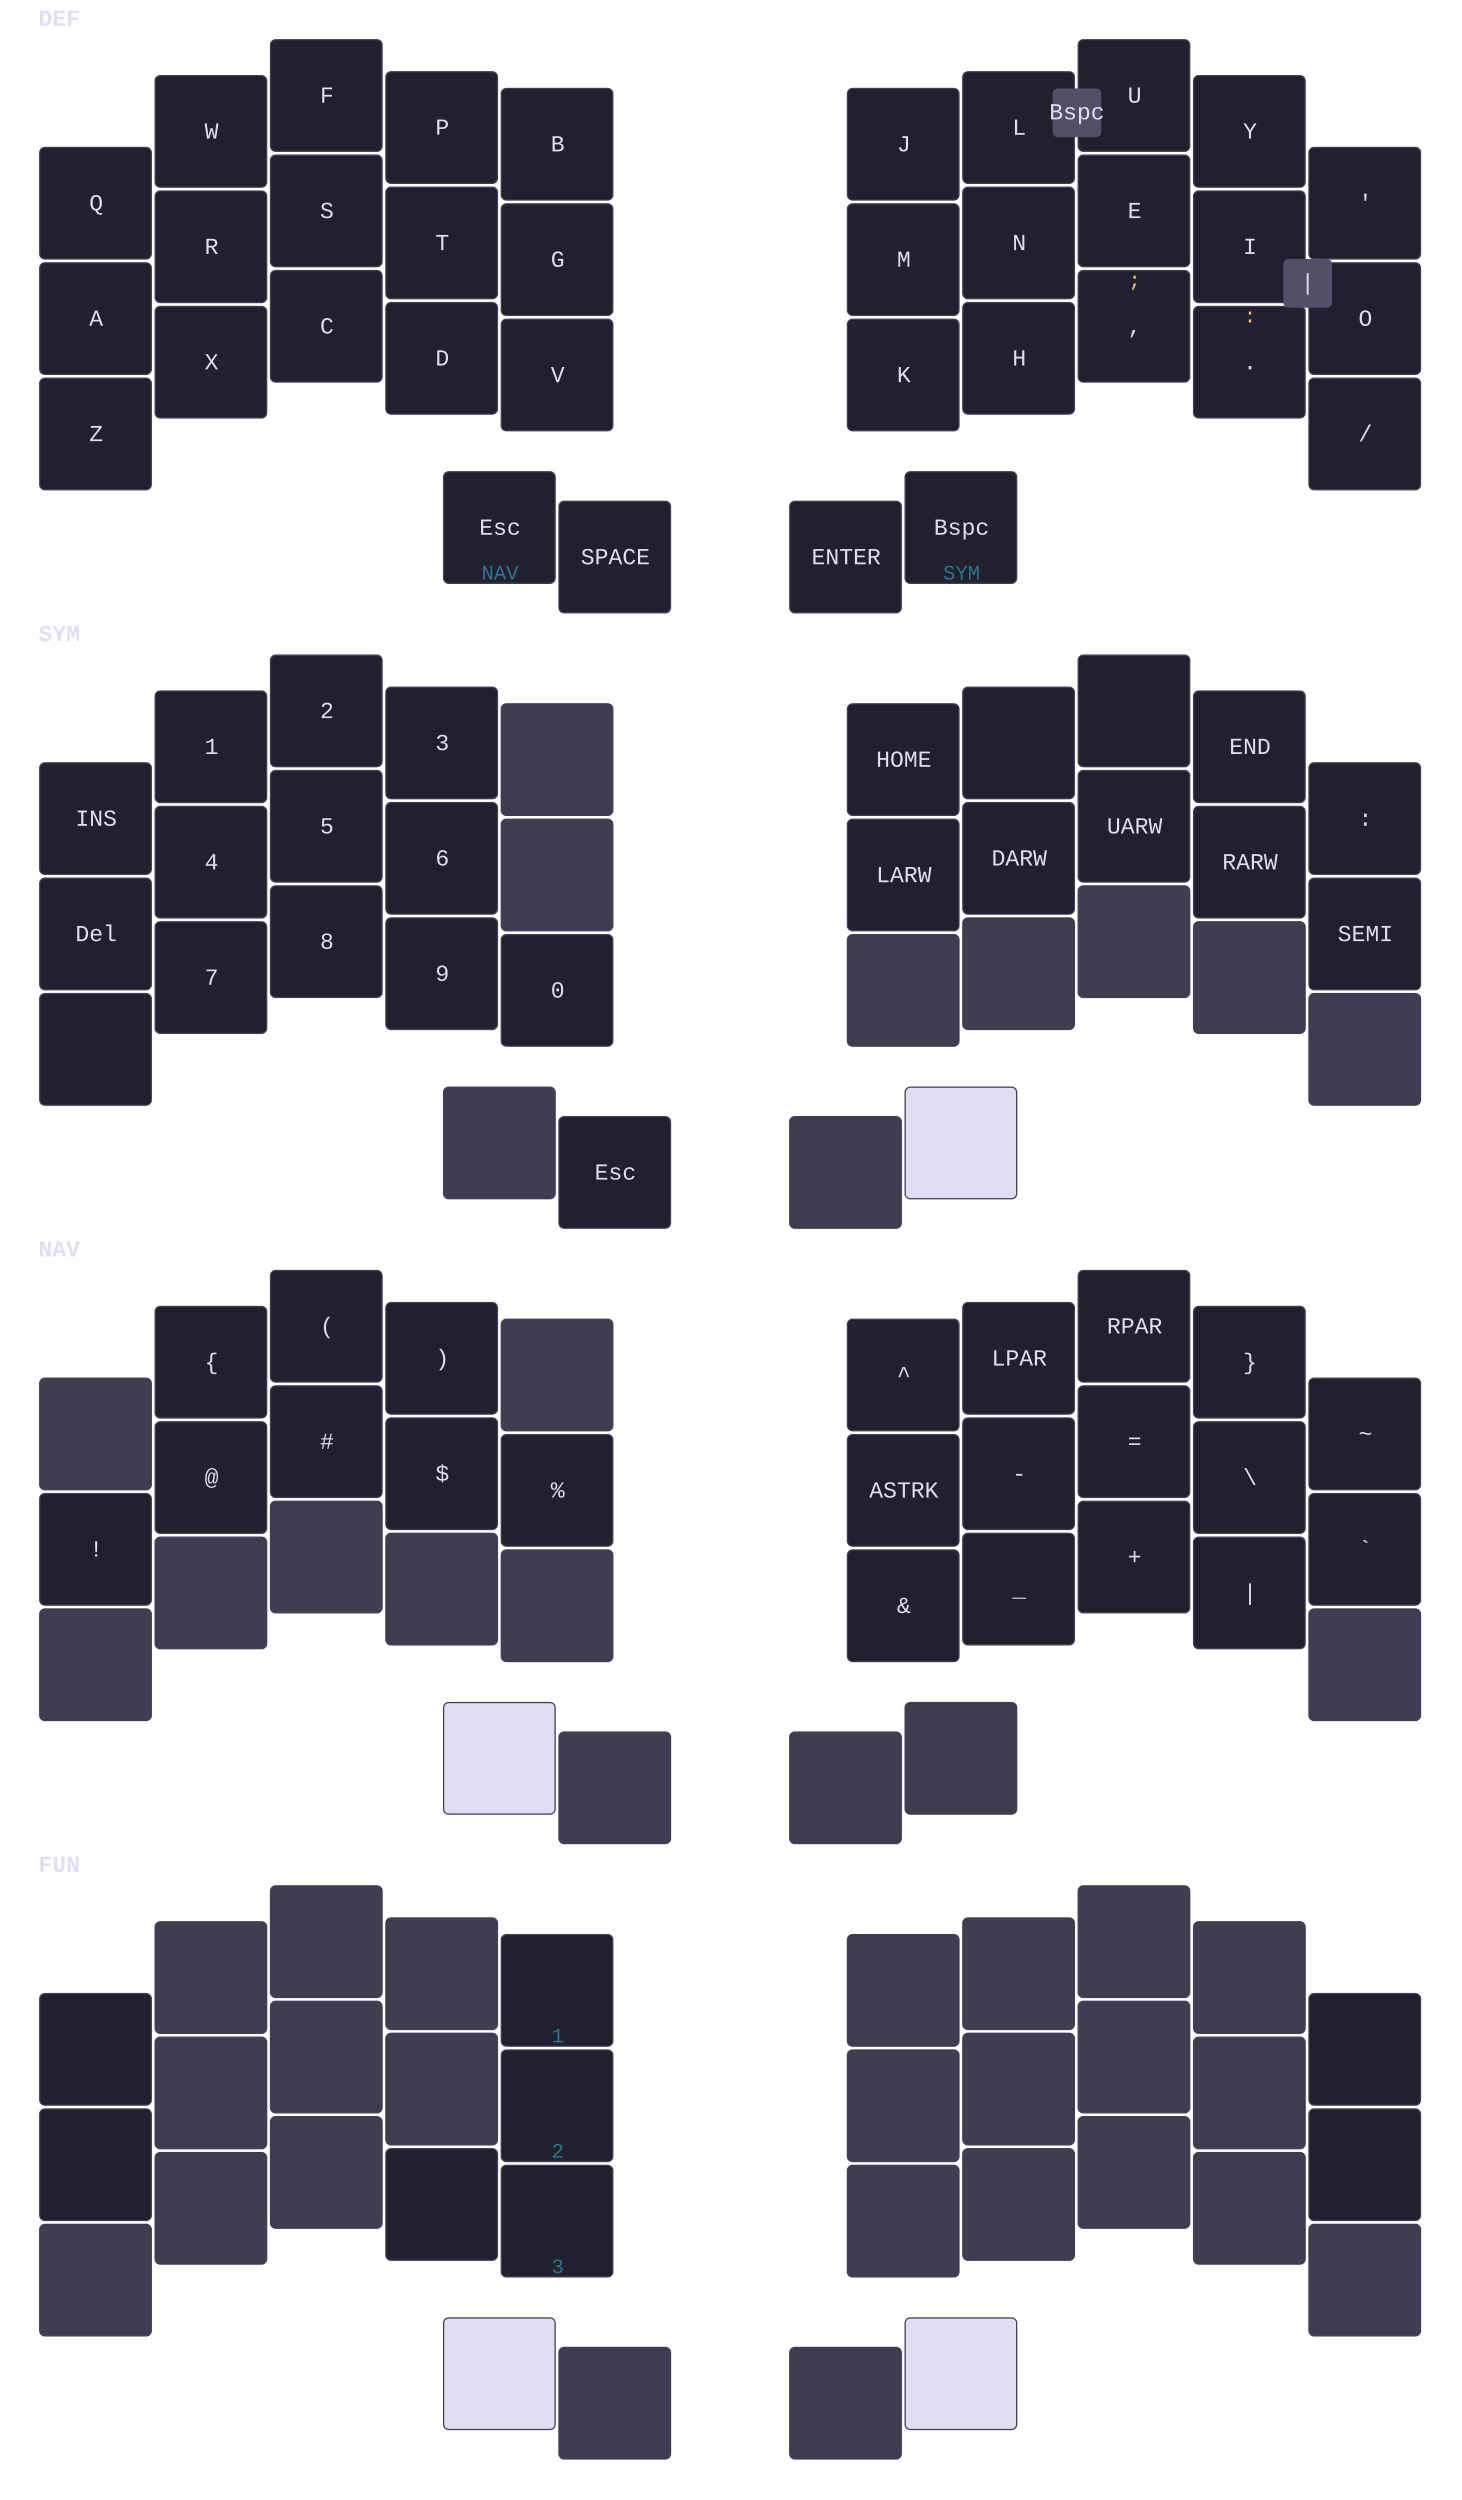
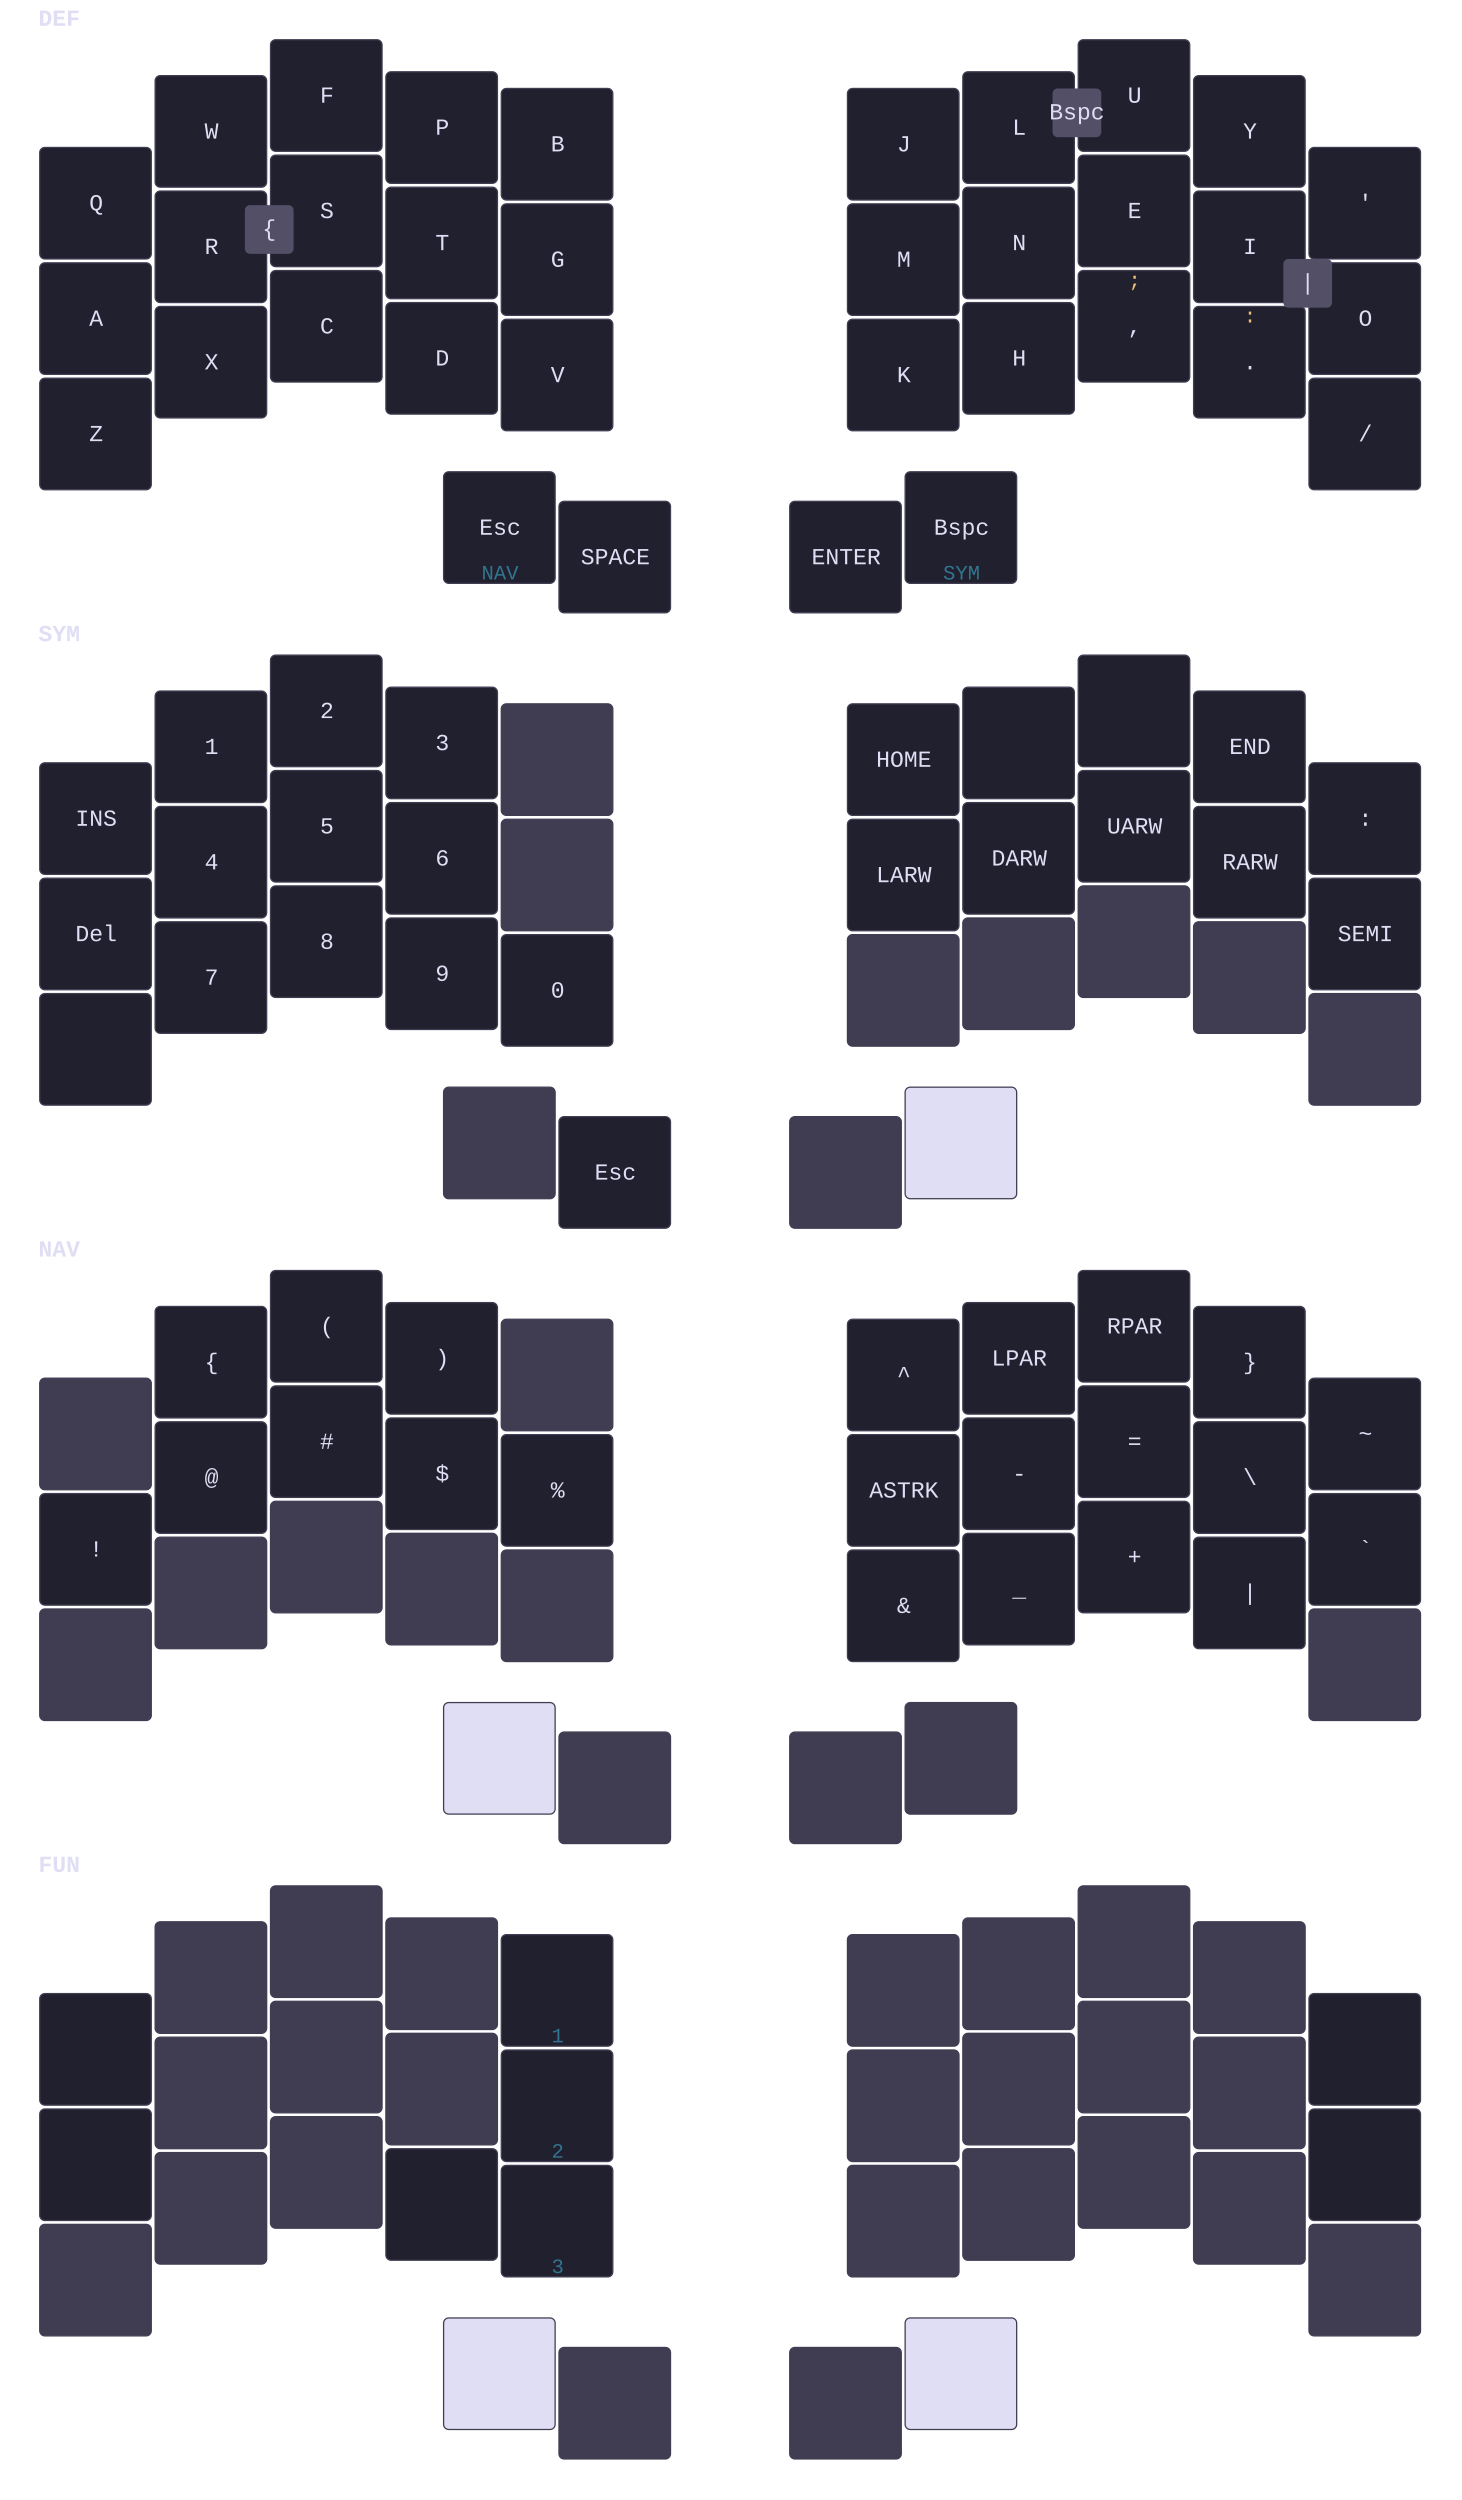
<svg xmlns="http://www.w3.org/2000/svg" xmlns:xlink="http://www.w3.org/1999/xlink" width="1140" height="1950" viewBox="0 0 1140 1950" class="keymap">
  <defs>/* start glyphs */
<svg id="mdi:alpha-w-box">
      <svg id="mdi-alpha-w-box" viewBox="0 0 24 24">
        <path d="M9,17H15A2,2 0 0,0 17,15V7H15V15H13V8H11V15H9V7H7V15A2,2 0 0,0 9,17M5,3H19A2,2 0 0,1 21,5V19A2,2 0 0,1 19,21H5A2,2 0 0,1 3,19V5A2,2 0 0,1 5,3Z" />
      </svg>
    </svg>
    <svg id="mdi:apple-keyboard-command">
      <svg id="mdi-apple-keyboard-command" viewBox="0 0 24 24">
        <path d="M6,2A4,4 0 0,1 10,6V8H14V6A4,4 0 0,1 18,2A4,4 0 0,1 22,6A4,4 0 0,1 18,10H16V14H18A4,4 0 0,1 22,18A4,4 0 0,1 18,22A4,4 0 0,1 14,18V16H10V18A4,4 0 0,1 6,22A4,4 0 0,1 2,18A4,4 0 0,1 6,14H8V10H6A4,4 0 0,1 2,6A4,4 0 0,1 6,2M16,18A2,2 0 0,0 18,20A2,2 0 0,0 20,18A2,2 0 0,0 18,16H16V18M14,10H10V14H14V10M6,16A2,2 0 0,0 4,18A2,2 0 0,0 6,20A2,2 0 0,0 8,18V16H6M8,6A2,2 0 0,0 6,4A2,2 0 0,0 4,6A2,2 0 0,0 6,8H8V6M18,8A2,2 0 0,0 20,6A2,2 0 0,0 18,4A2,2 0 0,0 16,6V8H18Z" />
      </svg>
    </svg>
    <svg id="mdi:apple-keyboard-control">
      <svg id="mdi-apple-keyboard-control" viewBox="0 0 24 24">
        <path d="M19.78,11.78L18.36,13.19L12,6.83L5.64,13.19L4.22,11.78L12,4L19.78,11.78Z" />
      </svg>
    </svg>
    <svg id="mdi:apple-keyboard-option">
      <svg id="mdi-apple-keyboard-option" viewBox="0 0 24 24">
        <path d="M3,4H9.11L16.15,18H21V20H14.88L7.84,6H3V4M14,4H21V6H14V4Z" />
      </svg>
    </svg>
    <svg id="mdi:apple-keyboard-shift">
      <svg id="mdi-apple-keyboard-shift" viewBox="0 0 24 24">
        <path d="M15,18V12H17.17L12,6.83L6.83,12H9V18H15M12,4L22,14H17V20H7V14H2L12,4Z" />
      </svg>
    </svg>
    <svg id="mdi:backup-restore">
      <svg id="mdi-backup-restore" viewBox="0 0 24 24">
        <path d="M12,3A9,9 0 0,0 3,12H0L4,16L8,12H5A7,7 0 0,1 12,5A7,7 0 0,1 19,12A7,7 0 0,1 12,19C10.5,19 9.09,18.5 7.94,17.7L6.5,19.14C8.04,20.3 9.94,21 12,21A9,9 0 0,0 21,12A9,9 0 0,0 12,3M14,12A2,2 0 0,0 12,10A2,2 0 0,0 10,12A2,2 0 0,0 12,14A2,2 0 0,0 14,12Z" />
      </svg>
    </svg>
    <svg id="mdi:bluetooth-connect">
      <svg id="mdi-bluetooth-connect" viewBox="0 0 24 24">
        <path d="M19,10L17,12L19,14L21,12M14.88,16.29L13,18.17V14.41M13,5.83L14.88,7.71L13,9.58M17.71,7.71L12,2H11V9.58L6.41,5L5,6.41L10.59,12L5,17.58L6.41,19L11,14.41V22H12L17.71,16.29L13.41,12M7,12L5,10L3,12L5,14L7,12Z" />
      </svg>
    </svg>
    <svg id="mdi:bluetooth-off">
      <svg id="mdi-bluetooth-off" viewBox="0 0 24 24">
        <path d="M13,5.83L14.88,7.71L13.28,9.31L14.69,10.72L17.71,7.7L12,2H11V7.03L13,9.03M5.41,4L4,5.41L10.59,12L5,17.59L6.41,19L11,14.41V22H12L16.29,17.71L18.59,20L20,18.59M13,18.17V14.41L14.88,16.29" />
      </svg>
    </svg>
    <svg id="mdi:chevron-double-down">
      <svg id="mdi-chevron-double-down" viewBox="0 0 24 24">
        <path d="M16.59,5.59L18,7L12,13L6,7L7.41,5.59L12,10.17L16.59,5.59M16.59,11.59L18,13L12,19L6,13L7.41,11.59L12,16.17L16.59,11.59Z" />
      </svg>
    </svg>
    <svg id="mdi:chevron-double-up">
      <svg id="mdi-chevron-double-up" viewBox="0 0 24 24">
        <path d="M7.41,18.41L6,17L12,11L18,17L16.59,18.41L12,13.83L7.41,18.41M7.41,12.41L6,11L12,5L18,11L16.59,12.41L12,7.83L7.41,12.41Z" />
      </svg>
    </svg>
    <svg id="mdi:progress-download">
      <svg id="mdi-progress-download" viewBox="0 0 24 24">
        <path d="M13,2.03C17.73,2.5 21.5,6.25 21.95,11C22.5,16.5 18.5,21.38 13,21.93V19.93C16.64,19.5 19.5,16.61 19.96,12.97C20.5,8.58 17.39,4.59 13,4.05V2.05L13,2.03M11,2.06V4.06C9.57,4.26 8.22,4.84 7.1,5.74L5.67,4.26C7.19,3 9.05,2.25 11,2.06M4.26,5.67L5.69,7.1C4.8,8.23 4.24,9.58 4.05,11H2.05C2.25,9.04 3,7.19 4.26,5.67M2.06,13H4.06C4.24,14.42 4.81,15.77 5.69,16.9L4.27,18.33C3.03,16.81 2.26,14.96 2.06,13M7.1,18.37C8.23,19.25 9.58,19.82 11,20V22C9.04,21.79 7.18,21 5.67,19.74L7.1,18.37M12,16.5L7.5,12H11V8H13V12H16.5L12,16.5Z" />
      </svg>
    </svg>
    <svg id="mdi:transfer">
      <svg id="mdi-transfer" viewBox="0 0 24 24">
        <path d="M8 4A2 2 0 0 0 6 6V10H8V6H16V9H13.5L17 12.5L20.5 9H18V6A2 2 0 0 0 16 4H8M3 12V14H11V12H3M3 15V17H11V15H3M13 15V17H21V15H13M3 18V20H11V18H3M13 18V20H21V18H13Z" />
      </svg>
    </svg>
  </defs>/* end glyphs */
<style>/* inherit to force styles through use tags */
svg path {
    fill: inherit;
}

/* root DOM */
svg.keymap {
    font-family: SFMono-Regular,Consolas,Liberation Mono,Menlo,monospace;
    font-size: 18px;
    font-kerning: normal;
    text-rendering: optimizeLegibility;
    background: #26233a;
}

rect.key {
    fill: #21202e ; /* switch background key color */
    stroke: #403d52; /* switch border color */
    stroke-width: 1;
}

/* default key side styling, only used is draw_key_sides is set */
rect.side {
    filter: brightness(90%);
}

/* color accent for combo boxes */
rect.combo, rect.combo-separate {
    fill: #524f67;
}

/* color accent for held keys */
rect.held, rect.combo.held {
    fill: #e0def4;
}

/* color accent for ghost (optional) keys */
rect.ghost, rect.combo.ghost {
    stroke-dasharray: 4, 4;
    stroke-width: 2;
}

text {
    text-anchor: middle;
    dominant-baseline: middle;
}

/* main layer keys text */
text.tap, text.combo, use.tap {
    fill: #e0def4;
}
text.hold {
    fill: #31748f;
    font-size: 16px; /* simlar to glyph_hold_size */
}
use.hold {
    fill: #31748f;
}

/* styling for layer labels */
text.label {
    font-weight: bold;
    text-anchor: start;
    fill: #e0def4;
    stroke-width: 0;
    paint-order: stroke;
    text-transform: uppercase;
}

/* styling for combo tap, and key hold/shifted label text */
text.combo, text.shifted {
}

text.hold {
    text-anchor: middle;
    dominant-baseline: auto;
}

text.shifted {
    text-anchor: middle;
    dominant-baseline: hanging;
    font-size: 16px;
    fill: #f6c177;
}

/* styling for hold/shifted label text in combo box */
text.combo.hold, text.combo.shifted {
    font-size: 8px;
}

/* lighter symbol for transparent keys */
rect.trans {
    fill: #403d52;
}
use.trans {
    fill: #6e6a86;
}

/* styling for combo dendrons */
path.combo {
    stroke-width: 1;
    stroke: gray;
    fill: none;
}

/* Start Tabler Icons Cleanup */
/* cannot use height/width with glyphs */
.icon-tabler &gt; path {
    fill: inherit;
    stroke: inherit;
    stroke-width: 2;
}
/* hide tabler's default box */
.icon-tabler &gt; path[stroke="none"][fill="none"] {
    visibility: hidden;
}
/* End Tabler Icons Cleanup */
</style>
  <g transform="translate(30, 0)" class="layer-DEF">
    <text x="0" y="15" class="label">DEF</text>
    <g transform="translate(0, 30)">
      <g transform="translate(45, 129)" class="key keypos-0">
        <rect rx="4" ry="4" x="-44" y="-44" width="87" height="87" class="key" />
        <text x="0" y="0" class="key tap">Q</text>
      </g>
      <g transform="translate(135, 73)" class="key keypos-1">
        <rect rx="4" ry="4" x="-44" y="-44" width="87" height="87" class="key" />
        <text x="0" y="0" class="key tap">W</text>
      </g>
      <g transform="translate(225, 45)" class="key keypos-2">
        <rect rx="4" ry="4" x="-44" y="-44" width="87" height="87" class="key" />
        <text x="0" y="0" class="key tap">F</text>
      </g>
      <g transform="translate(315, 70)" class="key keypos-3">
        <rect rx="4" ry="4" x="-44" y="-44" width="87" height="87" class="key" />
        <text x="0" y="0" class="key tap">P</text>
      </g>
      <g transform="translate(405, 83)" class="key keypos-4">
        <rect rx="4" ry="4" x="-44" y="-44" width="87" height="87" class="key" />
        <text x="0" y="0" class="key tap">B</text>
      </g>
      <g transform="translate(675, 83)" class="key keypos-5">
        <rect rx="4" ry="4" x="-44" y="-44" width="87" height="87" class="key" />
        <text x="0" y="0" class="key tap">J</text>
      </g>
      <g transform="translate(765, 70)" class="key keypos-6">
        <rect rx="4" ry="4" x="-44" y="-44" width="87" height="87" class="key" />
        <text x="0" y="0" class="key tap">L</text>
      </g>
      <g transform="translate(855, 45)" class="key keypos-7">
        <rect rx="4" ry="4" x="-44" y="-44" width="87" height="87" class="key" />
        <text x="0" y="0" class="key tap">U</text>
      </g>
      <g transform="translate(945, 73)" class="key keypos-8">
        <rect rx="4" ry="4" x="-44" y="-44" width="87" height="87" class="key" />
        <text x="0" y="0" class="key tap">Y</text>
      </g>
      <g transform="translate(1035, 129)" class="key keypos-9">
        <rect rx="4" ry="4" x="-44" y="-44" width="87" height="87" class="key" />
        <text x="0" y="0" class="key tap">'</text>
      </g>
      <g transform="translate(45, 219)" class="key keypos-10">
        <rect rx="4" ry="4" x="-44" y="-44" width="87" height="87" class="key" />
        <text x="0" y="0" class="key tap">A</text>
        <use href="#mdi:apple-keyboard-command" xlink:href="#mdi:apple-keyboard-command" x="-8" y="24" height="16" width="16.0" class="key hold glyph mdi:apple-keyboard-command" />
      </g>
      <g transform="translate(135, 163)" class="key keypos-11">
        <rect rx="4" ry="4" x="-44" y="-44" width="87" height="87" class="key" />
        <text x="0" y="0" class="key tap">R</text>
        <use href="#mdi:apple-keyboard-option" xlink:href="#mdi:apple-keyboard-option" x="-8" y="24" height="16" width="16.0" class="key hold glyph mdi:apple-keyboard-option" />
      </g>
      <g transform="translate(225, 135)" class="key keypos-12">
        <rect rx="4" ry="4" x="-44" y="-44" width="87" height="87" class="key" />
        <text x="0" y="0" class="key tap">S</text>
        <use href="#mdi:apple-keyboard-control" xlink:href="#mdi:apple-keyboard-control" x="-8" y="24" height="16" width="16.0" class="key hold glyph mdi:apple-keyboard-control" />
      </g>
      <g transform="translate(315, 160)" class="key keypos-13">
        <rect rx="4" ry="4" x="-44" y="-44" width="87" height="87" class="key" />
        <text x="0" y="0" class="key tap">T</text>
        <use href="#mdi:apple-keyboard-shift" xlink:href="#mdi:apple-keyboard-shift" x="-8" y="24" height="16" width="16.0" class="key hold glyph mdi:apple-keyboard-shift" />
      </g>
      <g transform="translate(405, 173)" class="key keypos-14">
        <rect rx="4" ry="4" x="-44" y="-44" width="87" height="87" class="key" />
        <text x="0" y="0" class="key tap">G</text>
      </g>
      <g transform="translate(675, 173)" class="key keypos-15">
        <rect rx="4" ry="4" x="-44" y="-44" width="87" height="87" class="key" />
        <text x="0" y="0" class="key tap">M</text>
      </g>
      <g transform="translate(765, 160)" class="key keypos-16">
        <rect rx="4" ry="4" x="-44" y="-44" width="87" height="87" class="key" />
        <text x="0" y="0" class="key tap">N</text>
        <use href="#mdi:apple-keyboard-shift" xlink:href="#mdi:apple-keyboard-shift" x="-8" y="24" height="16" width="16.0" class="key hold glyph mdi:apple-keyboard-shift" />
      </g>
      <g transform="translate(855, 135)" class="key keypos-17">
        <rect rx="4" ry="4" x="-44" y="-44" width="87" height="87" class="key" />
        <text x="0" y="0" class="key tap">E</text>
        <use href="#mdi:apple-keyboard-control" xlink:href="#mdi:apple-keyboard-control" x="-8" y="24" height="16" width="16.0" class="key hold glyph mdi:apple-keyboard-control" />
      </g>
      <g transform="translate(945, 163)" class="key keypos-18">
        <rect rx="4" ry="4" x="-44" y="-44" width="87" height="87" class="key" />
        <text x="0" y="0" class="key tap">I</text>
        <use href="#mdi:apple-keyboard-option" xlink:href="#mdi:apple-keyboard-option" x="-8" y="24" height="16" width="16.0" class="key hold glyph mdi:apple-keyboard-option" />
      </g>
      <g transform="translate(1035, 219)" class="key keypos-19">
        <rect rx="4" ry="4" x="-44" y="-44" width="87" height="87" class="key" />
        <text x="0" y="0" class="key tap">O</text>
        <use href="#mdi:apple-keyboard-command" xlink:href="#mdi:apple-keyboard-command" x="-8" y="24" height="16" width="16.0" class="key hold glyph mdi:apple-keyboard-command" />
      </g>
      <g transform="translate(45, 309)" class="key keypos-20">
        <rect rx="4" ry="4" x="-44" y="-44" width="87" height="87" class="key" />
        <text x="0" y="0" class="key tap">Z</text>
      </g>
      <g transform="translate(135, 253)" class="key keypos-21">
        <rect rx="4" ry="4" x="-44" y="-44" width="87" height="87" class="key" />
        <text x="0" y="0" class="key tap">X</text>
      </g>
      <g transform="translate(225, 225)" class="key keypos-22">
        <rect rx="4" ry="4" x="-44" y="-44" width="87" height="87" class="key" />
        <text x="0" y="0" class="key tap">C</text>
      </g>
      <g transform="translate(315, 250)" class="key keypos-23">
        <rect rx="4" ry="4" x="-44" y="-44" width="87" height="87" class="key" />
        <text x="0" y="0" class="key tap">D</text>
      </g>
      <g transform="translate(405, 263)" class="key keypos-24">
        <rect rx="4" ry="4" x="-44" y="-44" width="87" height="87" class="key" />
        <text x="0" y="0" class="key tap">V</text>
      </g>
      <g transform="translate(675, 263)" class="key keypos-25">
        <rect rx="4" ry="4" x="-44" y="-44" width="87" height="87" class="key" />
        <text x="0" y="0" class="key tap">K</text>
      </g>
      <g transform="translate(765, 250)" class="key keypos-26">
        <rect rx="4" ry="4" x="-44" y="-44" width="87" height="87" class="key" />
        <text x="0" y="0" class="key tap">H</text>
      </g>
      <g transform="translate(855, 225)" class="key keypos-27">
        <rect rx="4" ry="4" x="-44" y="-44" width="87" height="87" class="key" />
        <text x="0" y="0" class="key tap">,</text>
        <text x="0" y="-40" class="key shifted">;</text>
      </g>
      <g transform="translate(945, 253)" class="key keypos-28">
        <rect rx="4" ry="4" x="-44" y="-44" width="87" height="87" class="key" />
        <text x="0" y="0" class="key tap">.</text>
        <text x="0" y="-40" class="key shifted">:</text>
      </g>
      <g transform="translate(1035, 309)" class="key keypos-29">
        <rect rx="4" ry="4" x="-44" y="-44" width="87" height="87" class="key" />
        <text x="0" y="0" class="key tap">/</text>
      </g>
      <g transform="translate(360, 382)" class="key keypos-30">
        <rect rx="4" ry="4" x="-44" y="-44" width="87" height="87" class="key" />
        <text x="0" y="0" class="key tap">Esc</text>
        <text x="0" y="40" class="key hold">NAV</text>
      </g>
      <g transform="translate(450, 405)" class="key keypos-31">
        <rect rx="4" ry="4" x="-44" y="-44" width="87" height="87" class="key" />
        <text x="0" y="0" class="key tap">SPACE</text>
      </g>
      <g transform="translate(630, 405)" class="key keypos-32">
        <rect rx="4" ry="4" x="-44" y="-44" width="87" height="87" class="key" />
        <text x="0" y="0" class="key tap">ENTER</text>
      </g>
      <g transform="translate(720, 382)" class="key keypos-33">
        <rect rx="4" ry="4" x="-44" y="-44" width="87" height="87" class="key" />
        <text x="0" y="0" class="key tap">Bspc</text>
        <text x="0" y="40" class="key hold">SYM</text>
      </g>
      <g class="combo combopos-0">
        <rect rx="4" ry="4" x="791" y="39" width="38" height="38" class="combo" />
        <text x="810" y="58" class="combo tap">Bspc</text>
      </g>
      <g class="combo combopos-1">
        <rect rx="4" ry="4" x="971" y="172" width="38" height="38" class="combo" />
        <text x="990" y="191" class="combo tap">|</text>
      </g>
+       <g class="combo combopos-2">
+         <rect rx="4" ry="4" x="161" y="130" width="38" height="38" class="combo" />
+         <text x="180" y="149" class="combo tap">{</text>
+       </g>
    </g>
  </g>
  <g transform="translate(30, 480)" class="layer-SYM">
    <text x="0" y="15" class="label">SYM</text>
    <g transform="translate(0, 30)">
      <g transform="translate(45, 129)" class="key keypos-0">
        <rect rx="4" ry="4" x="-44" y="-44" width="87" height="87" class="key" />
        <text x="0" y="0" class="key tap">INS</text>
      </g>
      <g transform="translate(135, 73)" class="key keypos-1">
        <rect rx="4" ry="4" x="-44" y="-44" width="87" height="87" class="key" />
        <text x="0" y="0" class="key tap">1</text>
      </g>
      <g transform="translate(225, 45)" class="key keypos-2">
        <rect rx="4" ry="4" x="-44" y="-44" width="87" height="87" class="key" />
        <text x="0" y="0" class="key tap">2</text>
      </g>
      <g transform="translate(315, 70)" class="key keypos-3">
        <rect rx="4" ry="4" x="-44" y="-44" width="87" height="87" class="key" />
        <text x="0" y="0" class="key tap">3</text>
      </g>
      <g transform="translate(405, 83)" class="key trans keypos-4">
        <rect rx="4" ry="4" x="-44" y="-44" width="87" height="87" class="key trans" />
        <use href="#mdi:transfer" xlink:href="#mdi:transfer" x="-10" y="-10" height="20" width="20.0" class="key trans tap glyph mdi:transfer" />
      </g>
      <g transform="translate(675, 83)" class="key keypos-5">
        <rect rx="4" ry="4" x="-44" y="-44" width="87" height="87" class="key" />
        <text x="0" y="0" class="key tap">HOME</text>
      </g>
      <g transform="translate(765, 70)" class="key keypos-6">
        <rect rx="4" ry="4" x="-44" y="-44" width="87" height="87" class="key" />
        <use href="#mdi:chevron-double-down" xlink:href="#mdi:chevron-double-down" x="-10" y="-10" height="20" width="20.0" class="key tap glyph mdi:chevron-double-down" />
      </g>
      <g transform="translate(855, 45)" class="key keypos-7">
        <rect rx="4" ry="4" x="-44" y="-44" width="87" height="87" class="key" />
        <use href="#mdi:chevron-double-up" xlink:href="#mdi:chevron-double-up" x="-10" y="-10" height="20" width="20.0" class="key tap glyph mdi:chevron-double-up" />
      </g>
      <g transform="translate(945, 73)" class="key keypos-8">
        <rect rx="4" ry="4" x="-44" y="-44" width="87" height="87" class="key" />
        <text x="0" y="0" class="key tap">END</text>
      </g>
      <g transform="translate(1035, 129)" class="key keypos-9">
        <rect rx="4" ry="4" x="-44" y="-44" width="87" height="87" class="key" />
        <text x="0" y="0" class="key tap">:</text>
      </g>
      <g transform="translate(45, 219)" class="key keypos-10">
        <rect rx="4" ry="4" x="-44" y="-44" width="87" height="87" class="key" />
        <text x="0" y="0" class="key tap">Del</text>
      </g>
      <g transform="translate(135, 163)" class="key keypos-11">
        <rect rx="4" ry="4" x="-44" y="-44" width="87" height="87" class="key" />
        <text x="0" y="0" class="key tap">4</text>
      </g>
      <g transform="translate(225, 135)" class="key keypos-12">
        <rect rx="4" ry="4" x="-44" y="-44" width="87" height="87" class="key" />
        <text x="0" y="0" class="key tap">5</text>
      </g>
      <g transform="translate(315, 160)" class="key keypos-13">
        <rect rx="4" ry="4" x="-44" y="-44" width="87" height="87" class="key" />
        <text x="0" y="0" class="key tap">6</text>
      </g>
      <g transform="translate(405, 173)" class="key trans keypos-14">
        <rect rx="4" ry="4" x="-44" y="-44" width="87" height="87" class="key trans" />
        <use href="#mdi:transfer" xlink:href="#mdi:transfer" x="-10" y="-10" height="20" width="20.0" class="key trans tap glyph mdi:transfer" />
      </g>
      <g transform="translate(675, 173)" class="key keypos-15">
        <rect rx="4" ry="4" x="-44" y="-44" width="87" height="87" class="key" />
        <text x="0" y="0" class="key tap">LARW</text>
      </g>
      <g transform="translate(765, 160)" class="key keypos-16">
        <rect rx="4" ry="4" x="-44" y="-44" width="87" height="87" class="key" />
        <text x="0" y="0" class="key tap">DARW</text>
      </g>
      <g transform="translate(855, 135)" class="key keypos-17">
        <rect rx="4" ry="4" x="-44" y="-44" width="87" height="87" class="key" />
        <text x="0" y="0" class="key tap">UARW</text>
      </g>
      <g transform="translate(945, 163)" class="key keypos-18">
        <rect rx="4" ry="4" x="-44" y="-44" width="87" height="87" class="key" />
        <text x="0" y="0" class="key tap">RARW</text>
      </g>
      <g transform="translate(1035, 219)" class="key keypos-19">
        <rect rx="4" ry="4" x="-44" y="-44" width="87" height="87" class="key" />
        <text x="0" y="0" class="key tap">SEMI</text>
      </g>
      <g transform="translate(45, 309)" class="key keypos-20">
        <rect rx="4" ry="4" x="-44" y="-44" width="87" height="87" class="key" />
        <use href="#mdi:alpha-w-box" xlink:href="#mdi:alpha-w-box" x="-10" y="-10" height="20" width="20.0" class="key tap glyph mdi:alpha-w-box" />
      </g>
      <g transform="translate(135, 253)" class="key keypos-21">
        <rect rx="4" ry="4" x="-44" y="-44" width="87" height="87" class="key" />
        <text x="0" y="0" class="key tap">7</text>
      </g>
      <g transform="translate(225, 225)" class="key keypos-22">
        <rect rx="4" ry="4" x="-44" y="-44" width="87" height="87" class="key" />
        <text x="0" y="0" class="key tap">8</text>
      </g>
      <g transform="translate(315, 250)" class="key keypos-23">
        <rect rx="4" ry="4" x="-44" y="-44" width="87" height="87" class="key" />
        <text x="0" y="0" class="key tap">9</text>
      </g>
      <g transform="translate(405, 263)" class="key keypos-24">
        <rect rx="4" ry="4" x="-44" y="-44" width="87" height="87" class="key" />
        <text x="0" y="0" class="key tap">0</text>
      </g>
      <g transform="translate(675, 263)" class="key trans keypos-25">
        <rect rx="4" ry="4" x="-44" y="-44" width="87" height="87" class="key trans" />
        <use href="#mdi:transfer" xlink:href="#mdi:transfer" x="-10" y="-10" height="20" width="20.0" class="key trans tap glyph mdi:transfer" />
      </g>
      <g transform="translate(765, 250)" class="key trans keypos-26">
        <rect rx="4" ry="4" x="-44" y="-44" width="87" height="87" class="key trans" />
        <use href="#mdi:transfer" xlink:href="#mdi:transfer" x="-10" y="-10" height="20" width="20.0" class="key trans tap glyph mdi:transfer" />
      </g>
      <g transform="translate(855, 225)" class="key trans keypos-27">
        <rect rx="4" ry="4" x="-44" y="-44" width="87" height="87" class="key trans" />
        <use href="#mdi:transfer" xlink:href="#mdi:transfer" x="-10" y="-10" height="20" width="20.0" class="key trans tap glyph mdi:transfer" />
      </g>
      <g transform="translate(945, 253)" class="key trans keypos-28">
        <rect rx="4" ry="4" x="-44" y="-44" width="87" height="87" class="key trans" />
        <use href="#mdi:transfer" xlink:href="#mdi:transfer" x="-10" y="-10" height="20" width="20.0" class="key trans tap glyph mdi:transfer" />
      </g>
      <g transform="translate(1035, 309)" class="key trans keypos-29">
        <rect rx="4" ry="4" x="-44" y="-44" width="87" height="87" class="key trans" />
        <use href="#mdi:transfer" xlink:href="#mdi:transfer" x="-10" y="-10" height="20" width="20.0" class="key trans tap glyph mdi:transfer" />
      </g>
      <g transform="translate(360, 382)" class="key trans keypos-30">
        <rect rx="4" ry="4" x="-44" y="-44" width="87" height="87" class="key trans" />
        <use href="#mdi:transfer" xlink:href="#mdi:transfer" x="-10" y="-10" height="20" width="20.0" class="key trans tap glyph mdi:transfer" />
      </g>
      <g transform="translate(450, 405)" class="key keypos-31">
        <rect rx="4" ry="4" x="-44" y="-44" width="87" height="87" class="key" />
        <text x="0" y="0" class="key tap">Esc</text>
      </g>
      <g transform="translate(630, 405)" class="key trans keypos-32">
        <rect rx="4" ry="4" x="-44" y="-44" width="87" height="87" class="key trans" />
        <use href="#mdi:transfer" xlink:href="#mdi:transfer" x="-10" y="-10" height="20" width="20.0" class="key trans tap glyph mdi:transfer" />
      </g>
      <g transform="translate(720, 382)" class="key held keypos-33">
        <rect rx="4" ry="4" x="-44" y="-44" width="87" height="87" class="key held" />
      </g>
    </g>
  </g>
  <g transform="translate(30, 960)" class="layer-NAV">
    <text x="0" y="15" class="label">NAV</text>
    <g transform="translate(0, 30)">
      <g transform="translate(45, 129)" class="key trans keypos-0">
        <rect rx="4" ry="4" x="-44" y="-44" width="87" height="87" class="key trans" />
        <use href="#mdi:transfer" xlink:href="#mdi:transfer" x="-10" y="-10" height="20" width="20.0" class="key trans tap glyph mdi:transfer" />
      </g>
      <g transform="translate(135, 73)" class="key keypos-1">
        <rect rx="4" ry="4" x="-44" y="-44" width="87" height="87" class="key" />
        <text x="0" y="0" class="key tap">{</text>
      </g>
      <g transform="translate(225, 45)" class="key keypos-2">
        <rect rx="4" ry="4" x="-44" y="-44" width="87" height="87" class="key" />
        <text x="0" y="0" class="key tap">(</text>
      </g>
      <g transform="translate(315, 70)" class="key keypos-3">
        <rect rx="4" ry="4" x="-44" y="-44" width="87" height="87" class="key" />
        <text x="0" y="0" class="key tap">)</text>
      </g>
      <g transform="translate(405, 83)" class="key trans keypos-4">
        <rect rx="4" ry="4" x="-44" y="-44" width="87" height="87" class="key trans" />
        <use href="#mdi:transfer" xlink:href="#mdi:transfer" x="-10" y="-10" height="20" width="20.0" class="key trans tap glyph mdi:transfer" />
      </g>
      <g transform="translate(675, 83)" class="key keypos-5">
        <rect rx="4" ry="4" x="-44" y="-44" width="87" height="87" class="key" />
        <text x="0" y="0" class="key tap">^</text>
      </g>
      <g transform="translate(765, 70)" class="key keypos-6">
        <rect rx="4" ry="4" x="-44" y="-44" width="87" height="87" class="key" />
        <text x="0" y="0" class="key tap">LPAR</text>
      </g>
      <g transform="translate(855, 45)" class="key keypos-7">
        <rect rx="4" ry="4" x="-44" y="-44" width="87" height="87" class="key" />
        <text x="0" y="0" class="key tap">RPAR</text>
      </g>
      <g transform="translate(945, 73)" class="key keypos-8">
        <rect rx="4" ry="4" x="-44" y="-44" width="87" height="87" class="key" />
        <text x="0" y="0" class="key tap">}</text>
      </g>
      <g transform="translate(1035, 129)" class="key keypos-9">
        <rect rx="4" ry="4" x="-44" y="-44" width="87" height="87" class="key" />
        <text x="0" y="0" class="key tap">~</text>
      </g>
      <g transform="translate(45, 219)" class="key keypos-10">
        <rect rx="4" ry="4" x="-44" y="-44" width="87" height="87" class="key" />
        <text x="0" y="0" class="key tap">!</text>
      </g>
      <g transform="translate(135, 163)" class="key keypos-11">
        <rect rx="4" ry="4" x="-44" y="-44" width="87" height="87" class="key" />
        <text x="0" y="0" class="key tap">@</text>
      </g>
      <g transform="translate(225, 135)" class="key keypos-12">
        <rect rx="4" ry="4" x="-44" y="-44" width="87" height="87" class="key" />
        <text x="0" y="0" class="key tap">#</text>
      </g>
      <g transform="translate(315, 160)" class="key keypos-13">
        <rect rx="4" ry="4" x="-44" y="-44" width="87" height="87" class="key" />
        <text x="0" y="0" class="key tap">$</text>
      </g>
      <g transform="translate(405, 173)" class="key keypos-14">
        <rect rx="4" ry="4" x="-44" y="-44" width="87" height="87" class="key" />
        <text x="0" y="0" class="key tap">%</text>
      </g>
      <g transform="translate(675, 173)" class="key keypos-15">
        <rect rx="4" ry="4" x="-44" y="-44" width="87" height="87" class="key" />
        <text x="0" y="0" class="key tap">ASTRK</text>
      </g>
      <g transform="translate(765, 160)" class="key keypos-16">
        <rect rx="4" ry="4" x="-44" y="-44" width="87" height="87" class="key" />
        <text x="0" y="0" class="key tap">-</text>
      </g>
      <g transform="translate(855, 135)" class="key keypos-17">
        <rect rx="4" ry="4" x="-44" y="-44" width="87" height="87" class="key" />
        <text x="0" y="0" class="key tap">=</text>
      </g>
      <g transform="translate(945, 163)" class="key keypos-18">
        <rect rx="4" ry="4" x="-44" y="-44" width="87" height="87" class="key" />
        <text x="0" y="0" class="key tap">\</text>
      </g>
      <g transform="translate(1035, 219)" class="key keypos-19">
        <rect rx="4" ry="4" x="-44" y="-44" width="87" height="87" class="key" />
        <text x="0" y="0" class="key tap">`</text>
      </g>
      <g transform="translate(45, 309)" class="key trans keypos-20">
        <rect rx="4" ry="4" x="-44" y="-44" width="87" height="87" class="key trans" />
        <use href="#mdi:transfer" xlink:href="#mdi:transfer" x="-10" y="-10" height="20" width="20.0" class="key trans tap glyph mdi:transfer" />
      </g>
      <g transform="translate(135, 253)" class="key trans keypos-21">
        <rect rx="4" ry="4" x="-44" y="-44" width="87" height="87" class="key trans" />
        <use href="#mdi:transfer" xlink:href="#mdi:transfer" x="-10" y="-10" height="20" width="20.0" class="key trans tap glyph mdi:transfer" />
      </g>
      <g transform="translate(225, 225)" class="key trans keypos-22">
        <rect rx="4" ry="4" x="-44" y="-44" width="87" height="87" class="key trans" />
        <use href="#mdi:transfer" xlink:href="#mdi:transfer" x="-10" y="-10" height="20" width="20.0" class="key trans tap glyph mdi:transfer" />
      </g>
      <g transform="translate(315, 250)" class="key trans keypos-23">
        <rect rx="4" ry="4" x="-44" y="-44" width="87" height="87" class="key trans" />
        <use href="#mdi:transfer" xlink:href="#mdi:transfer" x="-10" y="-10" height="20" width="20.0" class="key trans tap glyph mdi:transfer" />
      </g>
      <g transform="translate(405, 263)" class="key trans keypos-24">
        <rect rx="4" ry="4" x="-44" y="-44" width="87" height="87" class="key trans" />
        <use href="#mdi:transfer" xlink:href="#mdi:transfer" x="-10" y="-10" height="20" width="20.0" class="key trans tap glyph mdi:transfer" />
      </g>
      <g transform="translate(675, 263)" class="key keypos-25">
        <rect rx="4" ry="4" x="-44" y="-44" width="87" height="87" class="key" />
        <text x="0" y="0" class="key tap">&amp;</text>
      </g>
      <g transform="translate(765, 250)" class="key keypos-26">
        <rect rx="4" ry="4" x="-44" y="-44" width="87" height="87" class="key" />
        <text x="0" y="0" class="key tap">_</text>
      </g>
      <g transform="translate(855, 225)" class="key keypos-27">
        <rect rx="4" ry="4" x="-44" y="-44" width="87" height="87" class="key" />
        <text x="0" y="0" class="key tap">+</text>
      </g>
      <g transform="translate(945, 253)" class="key keypos-28">
        <rect rx="4" ry="4" x="-44" y="-44" width="87" height="87" class="key" />
        <text x="0" y="0" class="key tap">|</text>
      </g>
      <g transform="translate(1035, 309)" class="key trans keypos-29">
        <rect rx="4" ry="4" x="-44" y="-44" width="87" height="87" class="key trans" />
        <use href="#mdi:transfer" xlink:href="#mdi:transfer" x="-10" y="-10" height="20" width="20.0" class="key trans tap glyph mdi:transfer" />
      </g>
      <g transform="translate(360, 382)" class="key held keypos-30">
        <rect rx="4" ry="4" x="-44" y="-44" width="87" height="87" class="key held" />
      </g>
      <g transform="translate(450, 405)" class="key trans keypos-31">
        <rect rx="4" ry="4" x="-44" y="-44" width="87" height="87" class="key trans" />
        <use href="#mdi:transfer" xlink:href="#mdi:transfer" x="-10" y="-10" height="20" width="20.0" class="key trans tap glyph mdi:transfer" />
      </g>
      <g transform="translate(630, 405)" class="key trans keypos-32">
        <rect rx="4" ry="4" x="-44" y="-44" width="87" height="87" class="key trans" />
        <use href="#mdi:transfer" xlink:href="#mdi:transfer" x="-10" y="-10" height="20" width="20.0" class="key trans tap glyph mdi:transfer" />
      </g>
      <g transform="translate(720, 382)" class="key trans keypos-33">
        <rect rx="4" ry="4" x="-44" y="-44" width="87" height="87" class="key trans" />
        <use href="#mdi:transfer" xlink:href="#mdi:transfer" x="-10" y="-10" height="20" width="20.0" class="key trans tap glyph mdi:transfer" />
      </g>
    </g>
  </g>
  <g transform="translate(30, 1440)" class="layer-FUN">
    <text x="0" y="15" class="label">FUN</text>
    <g transform="translate(0, 30)">
      <g transform="translate(45, 129)" class="key bootloader keypos-0">
        <rect rx="4" ry="4" x="-44" y="-44" width="87" height="87" class="key bootloader" />
        <use href="#mdi:backup-restore" xlink:href="#mdi:backup-restore" x="-10" y="-10" height="20" width="20.0" class="key bootloader tap glyph mdi:backup-restore" />
      </g>
      <g transform="translate(135, 73)" class="key trans keypos-1">
        <rect rx="4" ry="4" x="-44" y="-44" width="87" height="87" class="key trans" />
        <use href="#mdi:transfer" xlink:href="#mdi:transfer" x="-10" y="-10" height="20" width="20.0" class="key trans tap glyph mdi:transfer" />
      </g>
      <g transform="translate(225, 45)" class="key trans keypos-2">
        <rect rx="4" ry="4" x="-44" y="-44" width="87" height="87" class="key trans" />
        <use href="#mdi:transfer" xlink:href="#mdi:transfer" x="-10" y="-10" height="20" width="20.0" class="key trans tap glyph mdi:transfer" />
      </g>
      <g transform="translate(315, 70)" class="key trans keypos-3">
        <rect rx="4" ry="4" x="-44" y="-44" width="87" height="87" class="key trans" />
        <use href="#mdi:transfer" xlink:href="#mdi:transfer" x="-10" y="-10" height="20" width="20.0" class="key trans tap glyph mdi:transfer" />
      </g>
      <g transform="translate(405, 83)" class="key keypos-4">
        <rect rx="4" ry="4" x="-44" y="-44" width="87" height="87" class="key" />
        <use href="#mdi:bluetooth-connect" xlink:href="#mdi:bluetooth-connect" x="-10" y="-10" height="20" width="20.0" class="key tap glyph mdi:bluetooth-connect" />
        <text x="0" y="40" class="key hold">1</text>
      </g>
      <g transform="translate(675, 83)" class="key trans keypos-5">
        <rect rx="4" ry="4" x="-44" y="-44" width="87" height="87" class="key trans" />
        <use href="#mdi:transfer" xlink:href="#mdi:transfer" x="-10" y="-10" height="20" width="20.0" class="key trans tap glyph mdi:transfer" />
      </g>
      <g transform="translate(765, 70)" class="key trans keypos-6">
        <rect rx="4" ry="4" x="-44" y="-44" width="87" height="87" class="key trans" />
        <use href="#mdi:transfer" xlink:href="#mdi:transfer" x="-10" y="-10" height="20" width="20.0" class="key trans tap glyph mdi:transfer" />
      </g>
      <g transform="translate(855, 45)" class="key trans keypos-7">
        <rect rx="4" ry="4" x="-44" y="-44" width="87" height="87" class="key trans" />
        <use href="#mdi:transfer" xlink:href="#mdi:transfer" x="-10" y="-10" height="20" width="20.0" class="key trans tap glyph mdi:transfer" />
      </g>
      <g transform="translate(945, 73)" class="key trans keypos-8">
        <rect rx="4" ry="4" x="-44" y="-44" width="87" height="87" class="key trans" />
        <use href="#mdi:transfer" xlink:href="#mdi:transfer" x="-10" y="-10" height="20" width="20.0" class="key trans tap glyph mdi:transfer" />
      </g>
      <g transform="translate(1035, 129)" class="key bootloader keypos-9">
        <rect rx="4" ry="4" x="-44" y="-44" width="87" height="87" class="key bootloader" />
        <use href="#mdi:backup-restore" xlink:href="#mdi:backup-restore" x="-10" y="-10" height="20" width="20.0" class="key bootloader tap glyph mdi:backup-restore" />
      </g>
      <g transform="translate(45, 219)" class="key keypos-10">
        <rect rx="4" ry="4" x="-44" y="-44" width="87" height="87" class="key" />
        <use href="#mdi:progress-download" xlink:href="#mdi:progress-download" x="-10" y="-10" height="20" width="20.0" class="key tap glyph mdi:progress-download" />
      </g>
      <g transform="translate(135, 163)" class="key trans keypos-11">
        <rect rx="4" ry="4" x="-44" y="-44" width="87" height="87" class="key trans" />
        <use href="#mdi:transfer" xlink:href="#mdi:transfer" x="-10" y="-10" height="20" width="20.0" class="key trans tap glyph mdi:transfer" />
      </g>
      <g transform="translate(225, 135)" class="key trans keypos-12">
        <rect rx="4" ry="4" x="-44" y="-44" width="87" height="87" class="key trans" />
        <use href="#mdi:transfer" xlink:href="#mdi:transfer" x="-10" y="-10" height="20" width="20.0" class="key trans tap glyph mdi:transfer" />
      </g>
      <g transform="translate(315, 160)" class="key trans keypos-13">
        <rect rx="4" ry="4" x="-44" y="-44" width="87" height="87" class="key trans" />
        <use href="#mdi:transfer" xlink:href="#mdi:transfer" x="-10" y="-10" height="20" width="20.0" class="key trans tap glyph mdi:transfer" />
      </g>
      <g transform="translate(405, 173)" class="key keypos-14">
        <rect rx="4" ry="4" x="-44" y="-44" width="87" height="87" class="key" />
        <use href="#mdi:bluetooth-connect" xlink:href="#mdi:bluetooth-connect" x="-10" y="-10" height="20" width="20.0" class="key tap glyph mdi:bluetooth-connect" />
        <text x="0" y="40" class="key hold">2</text>
      </g>
      <g transform="translate(675, 173)" class="key trans keypos-15">
        <rect rx="4" ry="4" x="-44" y="-44" width="87" height="87" class="key trans" />
        <use href="#mdi:transfer" xlink:href="#mdi:transfer" x="-10" y="-10" height="20" width="20.0" class="key trans tap glyph mdi:transfer" />
      </g>
      <g transform="translate(765, 160)" class="key trans keypos-16">
        <rect rx="4" ry="4" x="-44" y="-44" width="87" height="87" class="key trans" />
        <use href="#mdi:transfer" xlink:href="#mdi:transfer" x="-10" y="-10" height="20" width="20.0" class="key trans tap glyph mdi:transfer" />
      </g>
      <g transform="translate(855, 135)" class="key trans keypos-17">
        <rect rx="4" ry="4" x="-44" y="-44" width="87" height="87" class="key trans" />
        <use href="#mdi:transfer" xlink:href="#mdi:transfer" x="-10" y="-10" height="20" width="20.0" class="key trans tap glyph mdi:transfer" />
      </g>
      <g transform="translate(945, 163)" class="key trans keypos-18">
        <rect rx="4" ry="4" x="-44" y="-44" width="87" height="87" class="key trans" />
        <use href="#mdi:transfer" xlink:href="#mdi:transfer" x="-10" y="-10" height="20" width="20.0" class="key trans tap glyph mdi:transfer" />
      </g>
      <g transform="translate(1035, 219)" class="key keypos-19">
        <rect rx="4" ry="4" x="-44" y="-44" width="87" height="87" class="key" />
        <use href="#mdi:progress-download" xlink:href="#mdi:progress-download" x="-10" y="-10" height="20" width="20.0" class="key tap glyph mdi:progress-download" />
      </g>
      <g transform="translate(45, 309)" class="key trans keypos-20">
        <rect rx="4" ry="4" x="-44" y="-44" width="87" height="87" class="key trans" />
        <use href="#mdi:transfer" xlink:href="#mdi:transfer" x="-10" y="-10" height="20" width="20.0" class="key trans tap glyph mdi:transfer" />
      </g>
      <g transform="translate(135, 253)" class="key trans keypos-21">
        <rect rx="4" ry="4" x="-44" y="-44" width="87" height="87" class="key trans" />
        <use href="#mdi:transfer" xlink:href="#mdi:transfer" x="-10" y="-10" height="20" width="20.0" class="key trans tap glyph mdi:transfer" />
      </g>
      <g transform="translate(225, 225)" class="key trans keypos-22">
        <rect rx="4" ry="4" x="-44" y="-44" width="87" height="87" class="key trans" />
        <use href="#mdi:transfer" xlink:href="#mdi:transfer" x="-10" y="-10" height="20" width="20.0" class="key trans tap glyph mdi:transfer" />
      </g>
      <g transform="translate(315, 250)" class="key keypos-23">
        <rect rx="4" ry="4" x="-44" y="-44" width="87" height="87" class="key" />
        <use href="#mdi:bluetooth-off" xlink:href="#mdi:bluetooth-off" x="-10" y="-10" height="20" width="20.0" class="key tap glyph mdi:bluetooth-off" />
      </g>
      <g transform="translate(405, 263)" class="key keypos-24">
        <rect rx="4" ry="4" x="-44" y="-44" width="87" height="87" class="key" />
        <use href="#mdi:bluetooth-connect" xlink:href="#mdi:bluetooth-connect" x="-10" y="-10" height="20" width="20.0" class="key tap glyph mdi:bluetooth-connect" />
        <text x="0" y="40" class="key hold">3</text>
      </g>
      <g transform="translate(675, 263)" class="key trans keypos-25">
        <rect rx="4" ry="4" x="-44" y="-44" width="87" height="87" class="key trans" />
        <use href="#mdi:transfer" xlink:href="#mdi:transfer" x="-10" y="-10" height="20" width="20.0" class="key trans tap glyph mdi:transfer" />
      </g>
      <g transform="translate(765, 250)" class="key trans keypos-26">
        <rect rx="4" ry="4" x="-44" y="-44" width="87" height="87" class="key trans" />
        <use href="#mdi:transfer" xlink:href="#mdi:transfer" x="-10" y="-10" height="20" width="20.0" class="key trans tap glyph mdi:transfer" />
      </g>
      <g transform="translate(855, 225)" class="key trans keypos-27">
        <rect rx="4" ry="4" x="-44" y="-44" width="87" height="87" class="key trans" />
        <use href="#mdi:transfer" xlink:href="#mdi:transfer" x="-10" y="-10" height="20" width="20.0" class="key trans tap glyph mdi:transfer" />
      </g>
      <g transform="translate(945, 253)" class="key trans keypos-28">
        <rect rx="4" ry="4" x="-44" y="-44" width="87" height="87" class="key trans" />
        <use href="#mdi:transfer" xlink:href="#mdi:transfer" x="-10" y="-10" height="20" width="20.0" class="key trans tap glyph mdi:transfer" />
      </g>
      <g transform="translate(1035, 309)" class="key trans keypos-29">
        <rect rx="4" ry="4" x="-44" y="-44" width="87" height="87" class="key trans" />
        <use href="#mdi:transfer" xlink:href="#mdi:transfer" x="-10" y="-10" height="20" width="20.0" class="key trans tap glyph mdi:transfer" />
      </g>
      <g transform="translate(360, 382)" class="key held keypos-30">
        <rect rx="4" ry="4" x="-44" y="-44" width="87" height="87" class="key held" />
      </g>
      <g transform="translate(450, 405)" class="key trans keypos-31">
        <rect rx="4" ry="4" x="-44" y="-44" width="87" height="87" class="key trans" />
        <use href="#mdi:transfer" xlink:href="#mdi:transfer" x="-10" y="-10" height="20" width="20.0" class="key trans tap glyph mdi:transfer" />
      </g>
      <g transform="translate(630, 405)" class="key trans keypos-32">
        <rect rx="4" ry="4" x="-44" y="-44" width="87" height="87" class="key trans" />
        <use href="#mdi:transfer" xlink:href="#mdi:transfer" x="-10" y="-10" height="20" width="20.0" class="key trans tap glyph mdi:transfer" />
      </g>
      <g transform="translate(720, 382)" class="key held keypos-33">
        <rect rx="4" ry="4" x="-44" y="-44" width="87" height="87" class="key held" />
      </g>
    </g>
  </g>
</svg>
